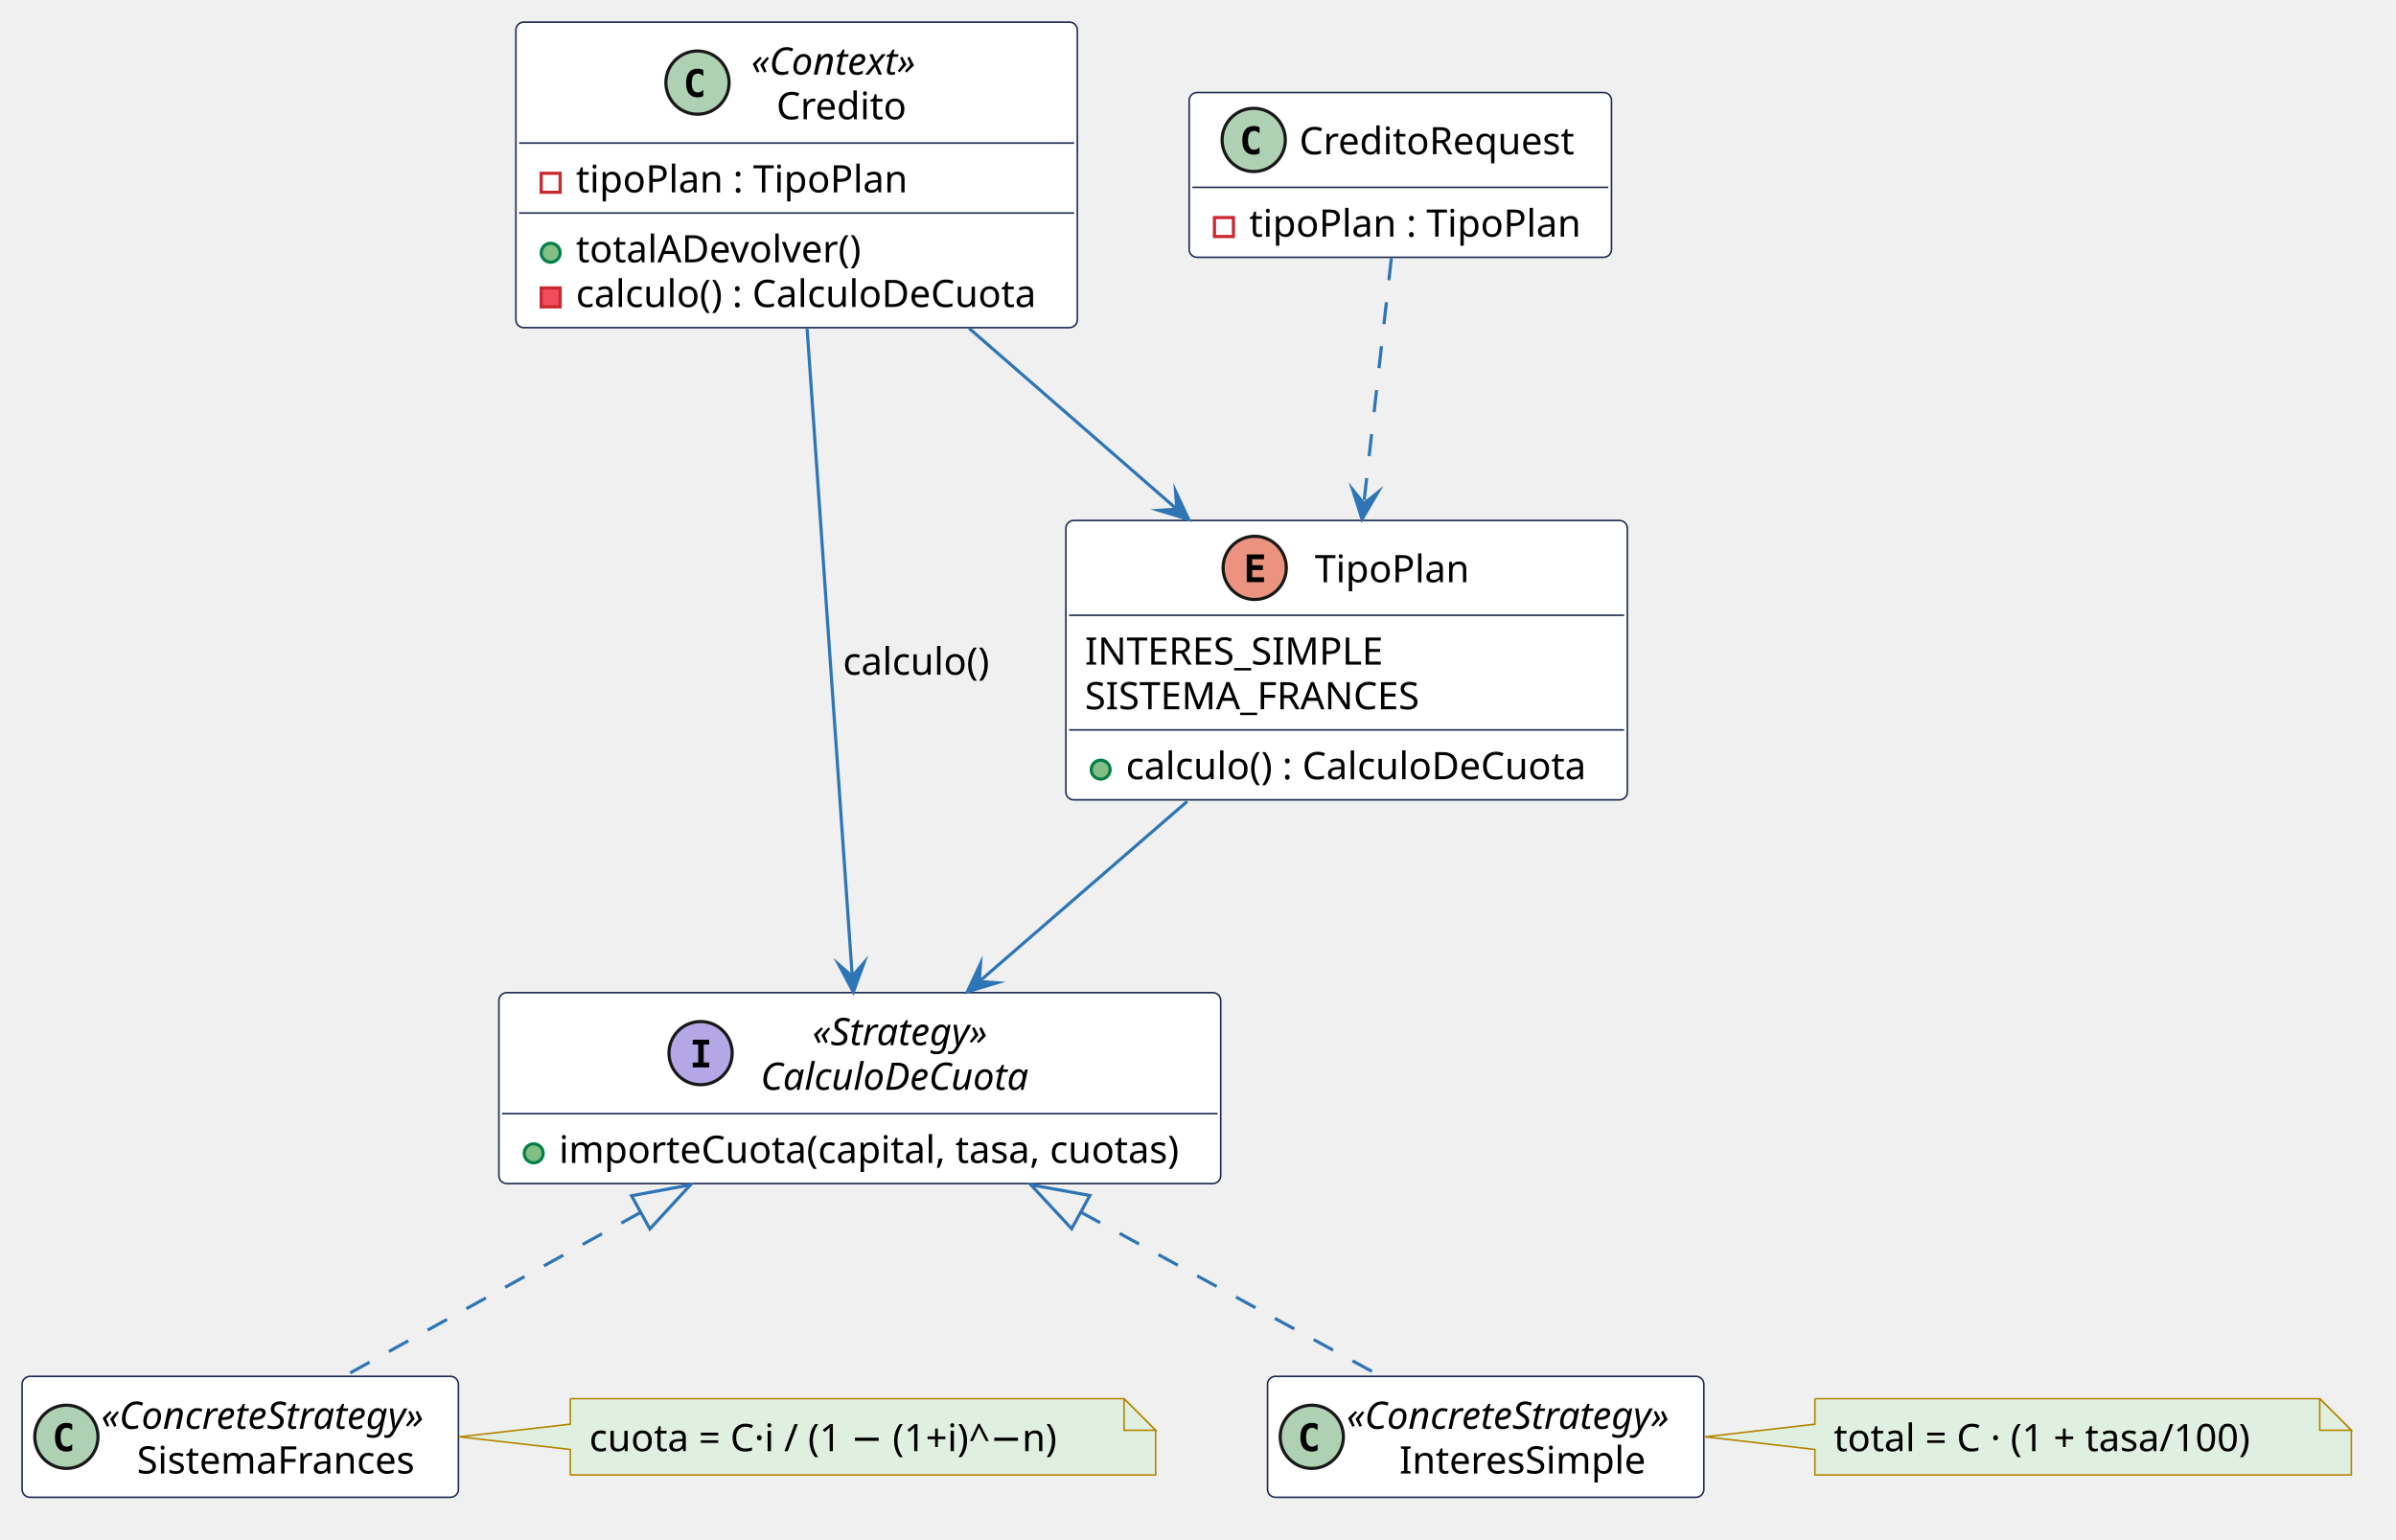
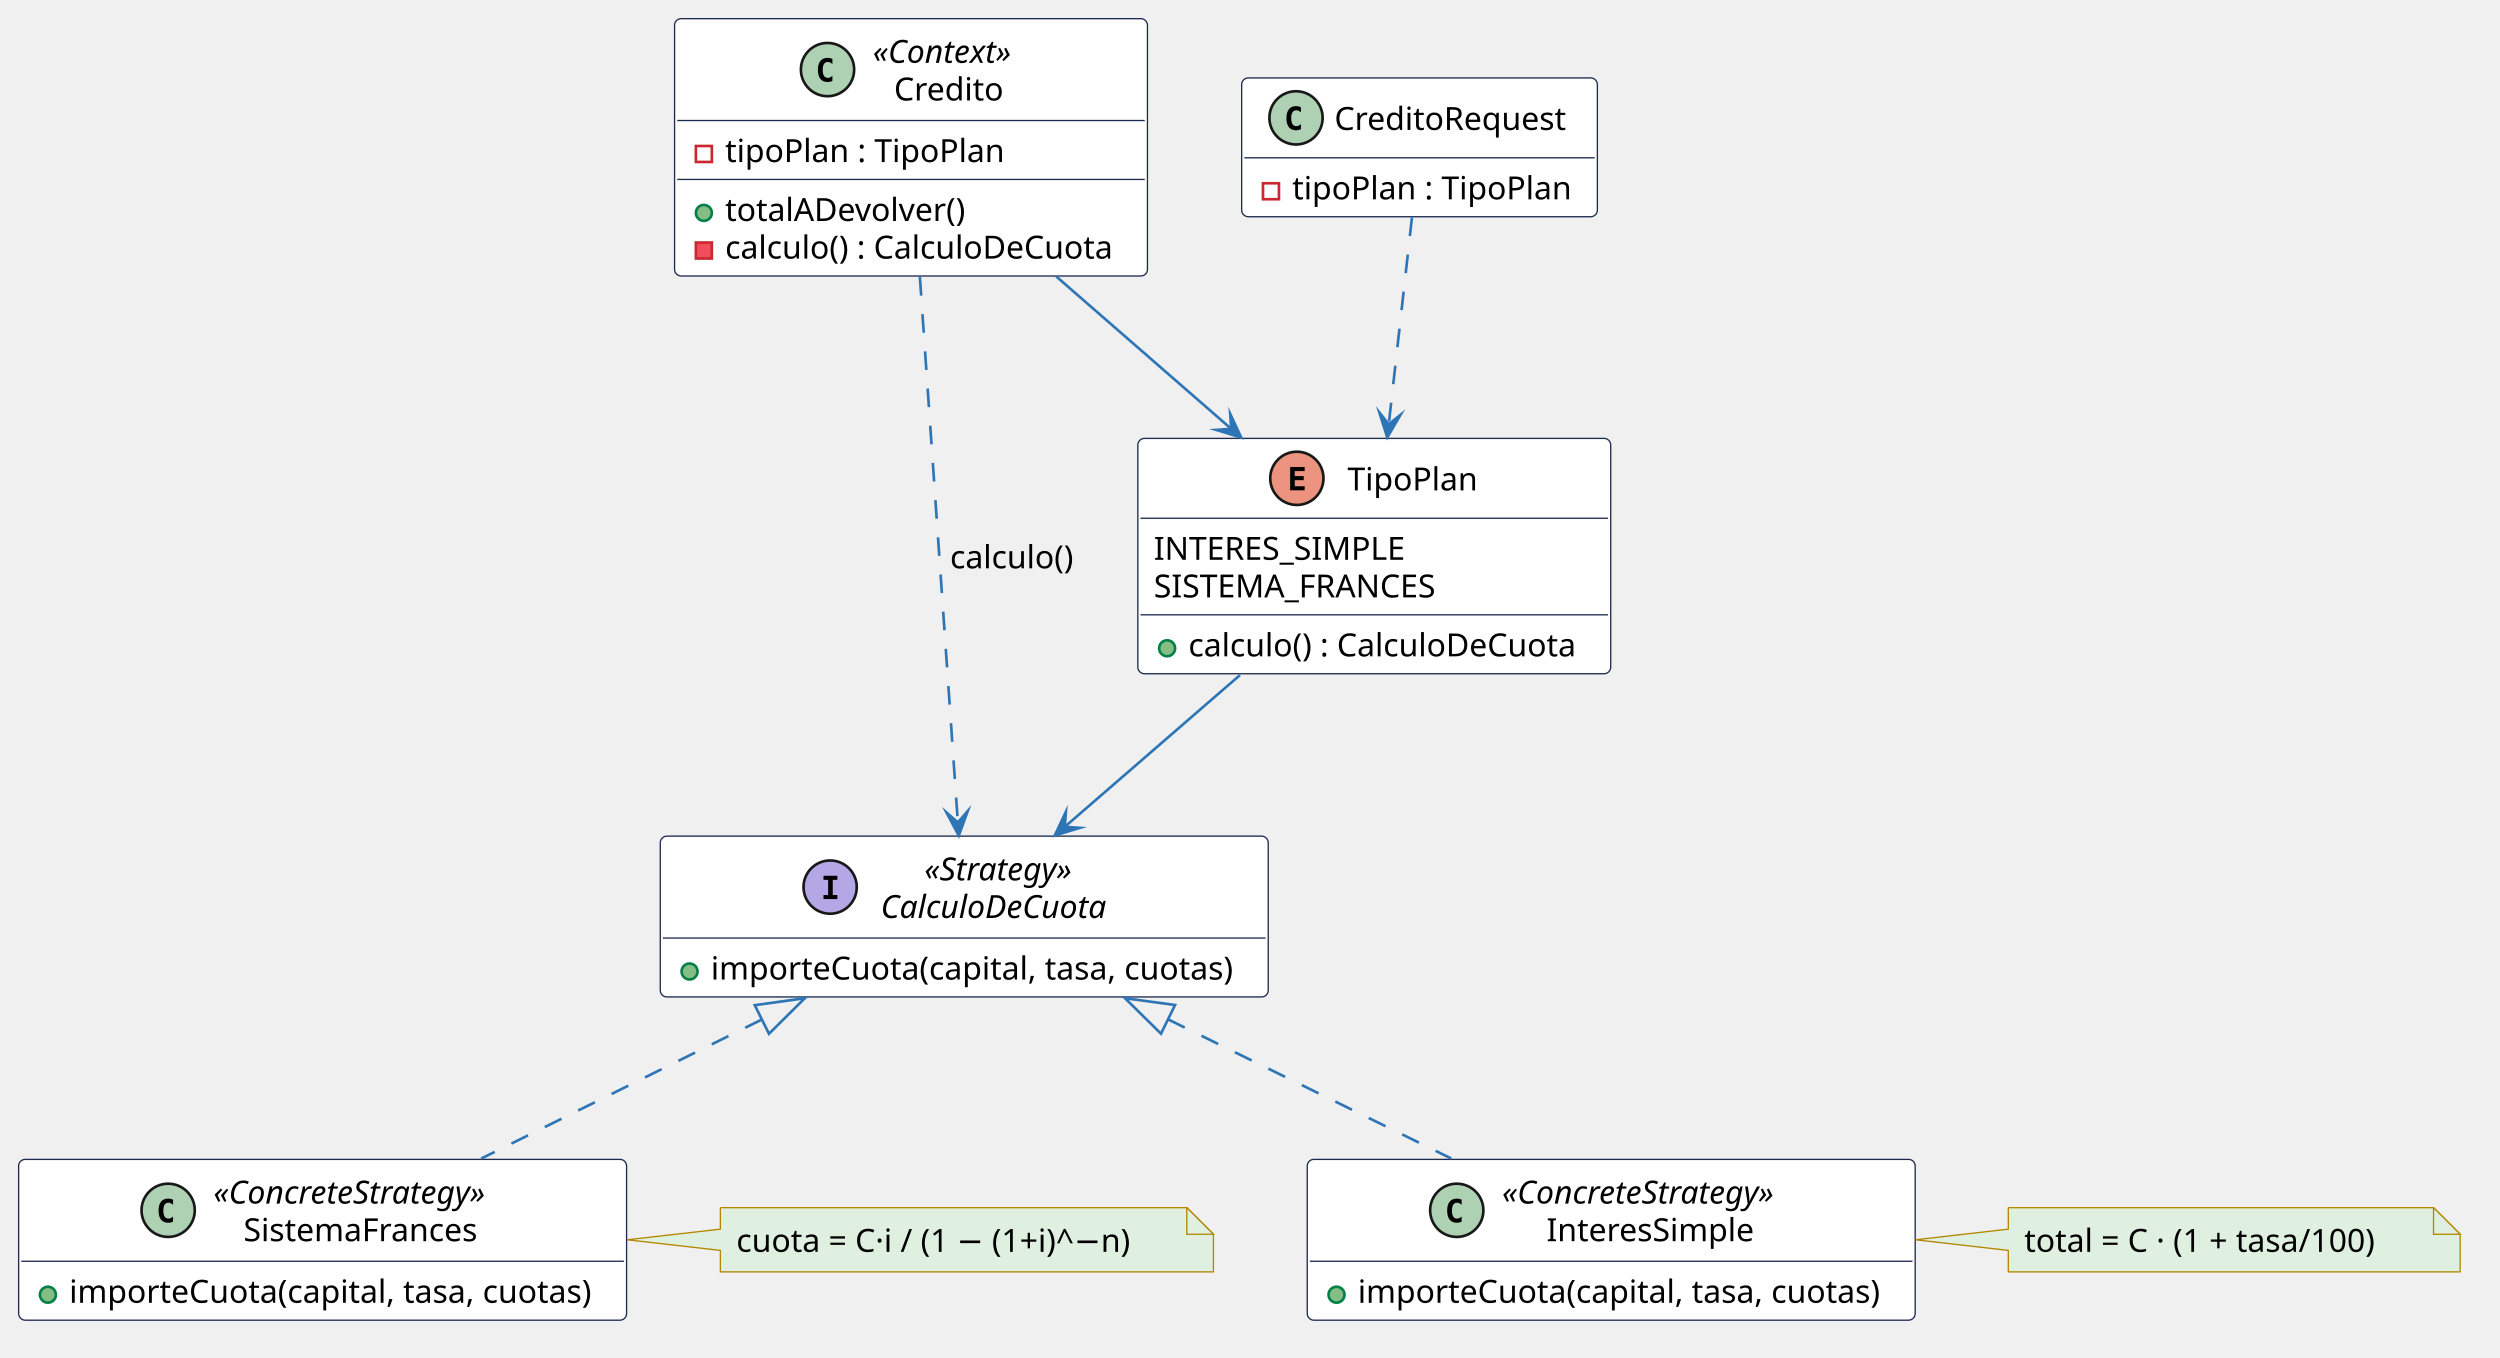
- <svg xmlns="http://www.w3.org/2000/svg" version="1.1" data-diagram-type="CLASS" style="width:758px;height:487px;background:#FFFFFF;" width="758px" height="487px" viewBox="0 0 758 487" zoomAndPan="magnify" preserveAspectRatio="none" contentStyleType="text/css">
+ <svg xmlns="http://www.w3.org/2000/svg" version="1.1" data-diagram-type="CLASS" style="width:939px;height:510px;background:#FFFFFF;" width="939px" height="510px" viewBox="0 0 939 510" zoomAndPan="magnify" preserveAspectRatio="none" contentStyleType="text/css">
  <defs />
  <g font-family="sans-serif" lengthAdjust="spacing">
    <g class="entity" data-qualified-name="Credito" id="ent0001" data-source-line="11">
-       <rect x="163.21" y="7" width="177.613" height="96.664" fill="#FFF" style="stroke:#1D2B4F;stroke-width:0.5;" rx="2.5" ry="2.5" />
-       <ellipse cx="220.658" cy="26.133" rx="10" ry="10" fill="#ADD1B2" style="stroke:#181818;stroke-width:1;" />
-       <path d="M222.492,30.381 Q222.082,30.592 221.631,30.697 Q221.18,30.803 220.682,30.803 Q218.912,30.803 217.981,29.637 Q217.049,28.471 217.049,26.268 Q217.049,24.059 217.981,22.893 Q218.912,21.727 220.682,21.727 Q221.18,21.727 221.637,21.832 Q222.094,21.938 222.492,22.148 L222.492,24.07 Q222.047,23.66 221.628,23.47 Q221.209,23.279 220.764,23.279 Q219.814,23.279 219.331,24.032 Q218.848,24.785 218.848,26.268 Q218.848,27.744 219.331,28.497 Q219.814,29.25 220.764,29.25 Q221.209,29.25 221.628,29.06 Q222.047,28.869 222.492,28.459 Z " fill="#000" />
-       <text x="237.658" y="23.602" fill="#000" font-size="12" textLength="58.717" font-style="italic" font-family="Calibri">«Context»</text>
-       <text x="245.627" y="37.734" fill="#000" font-size="12" textLength="42.779" font-family="Calibri">Credito</text>
-       <line x1="164.21" y1="45.266" x2="339.823" y2="45.266" style="stroke:#1D2B4F;stroke-width:0.5;" />
+       <rect x="253.37" y="7" width="177.613" height="96.664" fill="#FFF" style="stroke:#1D2B4F;stroke-width:0.5;" rx="2.5" ry="2.5" />
+       <ellipse cx="310.818" cy="26.133" rx="10" ry="10" fill="#ADD1B2" style="stroke:#181818;stroke-width:1;" />
+       <path d="M312.652,30.381 Q312.242,30.592 311.791,30.697 Q311.34,30.803 310.842,30.803 Q309.072,30.803 308.141,29.637 Q307.209,28.471 307.209,26.268 Q307.209,24.059 308.141,22.893 Q309.072,21.727 310.842,21.727 Q311.34,21.727 311.797,21.832 Q312.254,21.938 312.652,22.148 L312.652,24.07 Q312.207,23.66 311.788,23.47 Q311.369,23.279 310.924,23.279 Q309.974,23.279 309.491,24.032 Q309.008,24.785 309.008,26.268 Q309.008,27.744 309.491,28.497 Q309.974,29.25 310.924,29.25 Q311.369,29.25 311.788,29.06 Q312.207,28.869 312.652,28.459 Z " fill="#000" />
+       <text x="327.818" y="23.602" fill="#000" font-size="12" textLength="58.717" font-style="italic" font-family="Calibri">«Context»</text>
+       <text x="335.787" y="37.734" fill="#000" font-size="12" textLength="42.779" font-family="Calibri">Credito</text>
+       <line x1="254.37" y1="45.266" x2="429.983" y2="45.266" style="stroke:#1D2B4F;stroke-width:0.5;" />
      <g data-visibility-modifier="PRIVATE_FIELD">
-         <rect x="171.21" y="54.832" width="6" height="6" fill="none" style="stroke:#C82930;stroke-width:1;" />
+         <rect x="261.37" y="54.832" width="6" height="6" fill="none" style="stroke:#C82930;stroke-width:1;" />
      </g>
-       <text x="182.21" y="60.867" fill="#000" font-size="12" textLength="108.604" font-family="Calibri">tipoPlan : TipoPlan</text>
-       <line x1="164.21" y1="67.398" x2="339.823" y2="67.398" style="stroke:#1D2B4F;stroke-width:0.5;" />
+       <text x="272.37" y="60.867" fill="#000" font-size="12" textLength="108.604" font-family="Calibri">tipoPlan : TipoPlan</text>
+       <line x1="254.37" y1="67.398" x2="429.983" y2="67.398" style="stroke:#1D2B4F;stroke-width:0.5;" />
      <g data-visibility-modifier="PUBLIC_METHOD">
-         <ellipse cx="174.21" cy="79.965" rx="3" ry="3" fill="#84BE84" style="stroke:#038048;stroke-width:1;" />
+         <ellipse cx="264.37" cy="79.965" rx="3" ry="3" fill="#84BE84" style="stroke:#038048;stroke-width:1;" />
      </g>
-       <text x="182.21" y="83" fill="#000" font-size="12" textLength="93.059" font-family="Calibri">totalADevolver()</text>
+       <text x="272.37" y="83" fill="#000" font-size="12" textLength="93.059" font-family="Calibri">totalADevolver()</text>
      <g data-visibility-modifier="PRIVATE_METHOD">
-         <rect x="171.21" y="91.098" width="6" height="6" fill="#F24D5C" style="stroke:#C82930;stroke-width:1;" />
+         <rect x="261.37" y="91.098" width="6" height="6" fill="#F24D5C" style="stroke:#C82930;stroke-width:1;" />
      </g>
-       <text x="182.21" y="97.133" fill="#000" font-size="12" textLength="152.613" font-family="Calibri">calculo() : CalculoDeCuota</text>
+       <text x="272.37" y="97.133" fill="#000" font-size="12" textLength="152.613" font-family="Calibri">calculo() : CalculoDeCuota</text>
    </g>
    <g class="entity" data-qualified-name="TipoPlan" id="ent0002" data-source-line="16">
-       <rect x="337.21" y="164.67" width="177.613" height="88.398" fill="#FFF" style="stroke:#1D2B4F;stroke-width:0.5;" rx="2.5" ry="2.5" />
-       <ellipse cx="396.939" cy="179.67" rx="10" ry="10" fill="#EB937F" style="stroke:#181818;stroke-width:1;" />
-       <path d="M399.872,184.17 L394.423,184.17 L394.423,175.422 L399.872,175.422 L399.872,176.945 L396.151,176.945 L396.151,178.832 L399.521,178.832 L399.521,180.356 L396.151,180.356 L396.151,182.647 L399.872,182.647 Z " fill="#000" />
-       <text x="415.939" y="184.205" fill="#000" font-size="12" textLength="50.156" font-family="Calibri">TipoPlan</text>
-       <line x1="338.21" y1="194.67" x2="513.823" y2="194.67" style="stroke:#1D2B4F;stroke-width:0.5;" />
-       <text x="343.21" y="210.272" fill="#000" font-size="12" textLength="92.76" font-family="Calibri">INTERES_SIMPLE</text>
-       <text x="343.21" y="224.404" fill="#000" font-size="12" textLength="107.525" font-family="Calibri">SISTEMA_FRANCES</text>
-       <line x1="338.21" y1="230.936" x2="513.823" y2="230.936" style="stroke:#1D2B4F;stroke-width:0.5;" />
+       <rect x="427.37" y="164.66" width="177.613" height="88.398" fill="#FFF" style="stroke:#1D2B4F;stroke-width:0.5;" rx="2.5" ry="2.5" />
+       <ellipse cx="487.099" cy="179.66" rx="10" ry="10" fill="#EB937F" style="stroke:#181818;stroke-width:1;" />
+       <path d="M490.032,184.16 L484.583,184.16 L484.583,175.412 L490.032,175.412 L490.032,176.935 L486.311,176.935 L486.311,178.822 L489.681,178.822 L489.681,180.346 L486.311,180.346 L486.311,182.637 L490.032,182.637 Z " fill="#000" />
+       <text x="506.099" y="184.195" fill="#000" font-size="12" textLength="50.156" font-family="Calibri">TipoPlan</text>
+       <line x1="428.37" y1="194.66" x2="603.983" y2="194.66" style="stroke:#1D2B4F;stroke-width:0.5;" />
+       <text x="433.37" y="210.262" fill="#000" font-size="12" textLength="92.76" font-family="Calibri">INTERES_SIMPLE</text>
+       <text x="433.37" y="224.394" fill="#000" font-size="12" textLength="107.525" font-family="Calibri">SISTEMA_FRANCES</text>
+       <line x1="428.37" y1="230.926" x2="603.983" y2="230.926" style="stroke:#1D2B4F;stroke-width:0.5;" />
      <g data-visibility-modifier="PUBLIC_METHOD">
-         <ellipse cx="348.21" cy="243.502" rx="3" ry="3" fill="#84BE84" style="stroke:#038048;stroke-width:1;" />
+         <ellipse cx="438.37" cy="243.492" rx="3" ry="3" fill="#84BE84" style="stroke:#038048;stroke-width:1;" />
      </g>
-       <text x="356.21" y="246.537" fill="#000" font-size="12" textLength="152.613" font-family="Calibri">calculo() : CalculoDeCuota</text>
+       <text x="446.37" y="246.527" fill="#000" font-size="12" textLength="152.613" font-family="Calibri">calculo() : CalculoDeCuota</text>
    </g>
    <g class="entity" data-qualified-name="CalculoDeCuota" id="ent0003" data-source-line="21">
-       <rect x="157.84" y="314.07" width="228.344" height="60.398" fill="#FFF" style="stroke:#1D2B4F;stroke-width:0.5;" rx="2.5" ry="2.5" />
-       <ellipse cx="221.641" cy="333.203" rx="10" ry="10" fill="#B4A7E5" style="stroke:#181818;stroke-width:1;" />
-       <path d="M219.149,330.478 L219.149,328.955 L224.358,328.955 L224.358,330.478 L222.617,330.478 L222.617,336.179 L224.358,336.179 L224.358,337.703 L219.149,337.703 L219.149,336.179 L220.889,336.179 L220.889,330.478 Z " fill="#000" />
-       <text x="257.018" y="330.672" fill="#000" font-size="12" textLength="59.988" font-style="italic" font-family="Calibri">«Strategy»</text>
-       <text x="240.641" y="344.804" fill="#000" font-size="12" textLength="92.742" font-style="italic" font-family="Calibri">CalculoDeCuota</text>
-       <line x1="158.84" y1="352.336" x2="385.184" y2="352.336" style="stroke:#1D2B4F;stroke-width:0.5;" />
+       <rect x="248" y="314.06" width="228.344" height="60.398" fill="#FFF" style="stroke:#1D2B4F;stroke-width:0.5;" rx="2.5" ry="2.5" />
+       <ellipse cx="311.801" cy="333.193" rx="10" ry="10" fill="#B4A7E5" style="stroke:#181818;stroke-width:1;" />
+       <path d="M309.309,330.468 L309.309,328.945 L314.518,328.945 L314.518,330.468 L312.777,330.468 L312.777,336.169 L314.518,336.169 L314.518,337.693 L309.309,337.693 L309.309,336.169 L311.049,336.169 L311.049,330.468 Z " fill="#000" />
+       <text x="347.178" y="330.662" fill="#000" font-size="12" textLength="59.988" font-style="italic" font-family="Calibri">«Strategy»</text>
+       <text x="330.801" y="344.794" fill="#000" font-size="12" textLength="92.742" font-style="italic" font-family="Calibri">CalculoDeCuota</text>
+       <line x1="249" y1="352.326" x2="475.344" y2="352.326" style="stroke:#1D2B4F;stroke-width:0.5;" />
      <g data-visibility-modifier="PUBLIC_METHOD">
-         <ellipse cx="168.84" cy="364.902" rx="3" ry="3" fill="#84BE84" style="stroke:#038048;stroke-width:1;" />
+         <ellipse cx="259" cy="364.892" rx="3" ry="3" fill="#84BE84" style="stroke:#038048;stroke-width:1;" />
      </g>
-       <text x="176.84" y="367.937" fill="#000" font-size="12" textLength="203.344" font-family="Calibri">importeCuota(capital, tasa, cuotas)</text>
+       <text x="267" y="367.927" fill="#000" font-size="12" textLength="203.344" font-family="Calibri">importeCuota(capital, tasa, cuotas)</text>
    </g>
    <g class="entity" data-qualified-name="InteresSimple" id="ent0004" data-source-line="24">
-       <rect x="401" y="435.46" width="138.025" height="38.266" fill="#FFF" style="stroke:#1D2B4F;stroke-width:0.5;" rx="2.5" ry="2.5" />
-       <ellipse cx="415" cy="454.593" rx="10" ry="10" fill="#ADD1B2" style="stroke:#181818;stroke-width:1;" />
-       <path d="M416.834,458.841 Q416.424,459.052 415.973,459.157 Q415.521,459.263 415.023,459.263 Q413.254,459.263 412.322,458.097 Q411.391,456.931 411.391,454.728 Q411.391,452.519 412.322,451.353 Q413.254,450.187 415.023,450.187 Q415.521,450.187 415.979,450.292 Q416.436,450.398 416.834,450.608 L416.834,452.53 Q416.389,452.12 415.97,451.93 Q415.551,451.739 415.105,451.739 Q414.156,451.739 413.673,452.492 Q413.189,453.245 413.189,454.728 Q413.189,456.204 413.673,456.957 Q414.156,457.71 415.105,457.71 Q415.551,457.71 415.97,457.52 Q416.389,457.329 416.834,456.919 Z " fill="#000" />
-       <text x="426" y="452.062" fill="#000" font-size="12" textLength="112.025" font-style="italic" font-family="Calibri">«ConcreteStrategy»</text>
-       <text x="442.696" y="466.194" fill="#000" font-size="12" textLength="78.633" font-family="Calibri">InteresSimple</text>
+       <rect x="491" y="435.46" width="228.344" height="60.398" fill="#FFF" style="stroke:#1D2B4F;stroke-width:0.5;" rx="2.5" ry="2.5" />
+       <ellipse cx="547.159" cy="454.593" rx="10" ry="10" fill="#ADD1B2" style="stroke:#181818;stroke-width:1;" />
+       <path d="M548.993,458.841 Q548.583,459.052 548.132,459.157 Q547.681,459.263 547.183,459.263 Q545.413,459.263 544.481,458.097 Q543.55,456.931 543.55,454.728 Q543.55,452.519 544.481,451.353 Q545.413,450.187 547.183,450.187 Q547.681,450.187 548.138,450.292 Q548.595,450.398 548.993,450.608 L548.993,452.53 Q548.548,452.12 548.129,451.93 Q547.71,451.739 547.265,451.739 Q546.315,451.739 545.832,452.492 Q545.349,453.245 545.349,454.728 Q545.349,456.204 545.832,456.957 Q546.315,457.71 547.265,457.71 Q547.71,457.71 548.129,457.52 Q548.548,457.329 548.993,456.919 Z " fill="#000" />
+       <text x="564.159" y="452.062" fill="#000" font-size="12" textLength="112.025" font-style="italic" font-family="Calibri">«ConcreteStrategy»</text>
+       <text x="580.855" y="466.194" fill="#000" font-size="12" textLength="78.633" font-family="Calibri">InteresSimple</text>
+       <line x1="492" y1="473.726" x2="718.344" y2="473.726" style="stroke:#1D2B4F;stroke-width:0.5;" />
+       <g data-visibility-modifier="PUBLIC_METHOD">
+         <ellipse cx="502" cy="486.292" rx="3" ry="3" fill="#84BE84" style="stroke:#038048;stroke-width:1;" />
+       </g>
+       <text x="510" y="489.327" fill="#000" font-size="12" textLength="203.344" font-family="Calibri">importeCuota(capital, tasa, cuotas)</text>
    </g>
-     <g class="entity" data-qualified-name="SistemaFrances" id="ent0005" data-source-line="25">
-       <rect x="7" y="435.46" width="138.025" height="38.266" fill="#FFF" style="stroke:#1D2B4F;stroke-width:0.5;" rx="2.5" ry="2.5" />
-       <ellipse cx="21" cy="454.593" rx="10" ry="10" fill="#ADD1B2" style="stroke:#181818;stroke-width:1;" />
-       <path d="M22.834,458.841 Q22.424,459.052 21.973,459.157 Q21.521,459.263 21.023,459.263 Q19.254,459.263 18.322,458.097 Q17.391,456.931 17.391,454.728 Q17.391,452.519 18.322,451.353 Q19.254,450.187 21.023,450.187 Q21.521,450.187 21.979,450.292 Q22.436,450.398 22.834,450.608 L22.834,452.53 Q22.389,452.12 21.97,451.93 Q21.551,451.739 21.105,451.739 Q20.156,451.739 19.673,452.492 Q19.189,453.245 19.189,454.728 Q19.189,456.204 19.673,456.957 Q20.156,457.71 21.105,457.71 Q21.551,457.71 21.97,457.52 Q22.389,457.329 22.834,456.919 Z " fill="#000" />
-       <text x="32" y="452.062" fill="#000" font-size="12" textLength="112.025" font-style="italic" font-family="Calibri">«ConcreteStrategy»</text>
-       <text x="43.303" y="466.194" fill="#000" font-size="12" textLength="89.42" font-family="Calibri">SistemaFrances</text>
+     <g class="entity" data-qualified-name="SistemaFrances" id="ent0005" data-source-line="27">
+       <rect x="7" y="435.46" width="228.344" height="60.398" fill="#FFF" style="stroke:#1D2B4F;stroke-width:0.5;" rx="2.5" ry="2.5" />
+       <ellipse cx="63.159" cy="454.593" rx="10" ry="10" fill="#ADD1B2" style="stroke:#181818;stroke-width:1;" />
+       <path d="M64.993,458.841 Q64.583,459.052 64.132,459.157 Q63.681,459.263 63.183,459.263 Q61.413,459.263 60.481,458.097 Q59.55,456.931 59.55,454.728 Q59.55,452.519 60.481,451.353 Q61.413,450.187 63.183,450.187 Q63.681,450.187 64.138,450.292 Q64.595,450.398 64.993,450.608 L64.993,452.53 Q64.548,452.12 64.129,451.93 Q63.71,451.739 63.265,451.739 Q62.315,451.739 61.832,452.492 Q61.349,453.245 61.349,454.728 Q61.349,456.204 61.832,456.957 Q62.315,457.71 63.265,457.71 Q63.71,457.71 64.129,457.52 Q64.548,457.329 64.993,456.919 Z " fill="#000" />
+       <text x="80.159" y="452.062" fill="#000" font-size="12" textLength="112.025" font-style="italic" font-family="Calibri">«ConcreteStrategy»</text>
+       <text x="91.462" y="466.194" fill="#000" font-size="12" textLength="89.42" font-family="Calibri">SistemaFrances</text>
+       <line x1="8" y1="473.726" x2="234.344" y2="473.726" style="stroke:#1D2B4F;stroke-width:0.5;" />
+       <g data-visibility-modifier="PUBLIC_METHOD">
+         <ellipse cx="18" cy="486.292" rx="3" ry="3" fill="#84BE84" style="stroke:#038048;stroke-width:1;" />
+       </g>
+       <text x="26" y="489.327" fill="#000" font-size="12" textLength="203.344" font-family="Calibri">importeCuota(capital, tasa, cuotas)</text>
    </g>
-     <g class="entity" data-qualified-name="CreditoRequest" id="ent0006" data-source-line="26">
-       <rect x="376.21" y="29.27" width="133.604" height="52.133" fill="#FFF" style="stroke:#1D2B4F;stroke-width:0.5;" rx="2.5" ry="2.5" />
-       <ellipse cx="396.627" cy="44.27" rx="10" ry="10" fill="#ADD1B2" style="stroke:#181818;stroke-width:1;" />
-       <path d="M398.461,48.518 Q398.051,48.729 397.6,48.834 Q397.148,48.94 396.65,48.94 Q394.881,48.94 393.949,47.774 Q393.018,46.608 393.018,44.405 Q393.018,42.196 393.949,41.03 Q394.881,39.864 396.65,39.864 Q397.148,39.864 397.605,39.969 Q398.062,40.075 398.461,40.286 L398.461,42.208 Q398.016,41.797 397.597,41.607 Q397.178,41.416 396.732,41.416 Q395.783,41.416 395.3,42.169 Q394.816,42.922 394.816,44.405 Q394.816,45.881 395.3,46.634 Q395.783,47.387 396.732,47.387 Q397.178,47.387 397.597,47.197 Q398.016,47.006 398.461,46.596 Z " fill="#000" />
-       <text x="411.053" y="48.805" fill="#000" font-size="12" textLength="89.344" font-family="Calibri">CreditoRequest</text>
-       <line x1="377.21" y1="59.27" x2="508.814" y2="59.27" style="stroke:#1D2B4F;stroke-width:0.5;" />
+     <g class="entity" data-qualified-name="CreditoRequest" id="ent0006" data-source-line="30">
+       <rect x="466.37" y="29.27" width="133.604" height="52.133" fill="#FFF" style="stroke:#1D2B4F;stroke-width:0.5;" rx="2.5" ry="2.5" />
+       <ellipse cx="486.787" cy="44.27" rx="10" ry="10" fill="#ADD1B2" style="stroke:#181818;stroke-width:1;" />
+       <path d="M488.621,48.518 Q488.211,48.729 487.76,48.834 Q487.308,48.94 486.81,48.94 Q485.041,48.94 484.109,47.774 Q483.178,46.608 483.178,44.405 Q483.178,42.196 484.109,41.03 Q485.041,39.864 486.81,39.864 Q487.308,39.864 487.765,39.969 Q488.222,40.075 488.621,40.286 L488.621,42.208 Q488.176,41.797 487.757,41.607 Q487.338,41.416 486.892,41.416 Q485.943,41.416 485.46,42.169 Q484.976,42.922 484.976,44.405 Q484.976,45.881 485.46,46.634 Q485.943,47.387 486.892,47.387 Q487.338,47.387 487.757,47.197 Q488.176,47.006 488.621,46.596 Z " fill="#000" />
+       <text x="501.213" y="48.805" fill="#000" font-size="12" textLength="89.344" font-family="Calibri">CreditoRequest</text>
+       <line x1="467.37" y1="59.27" x2="598.974" y2="59.27" style="stroke:#1D2B4F;stroke-width:0.5;" />
      <g data-visibility-modifier="PRIVATE_FIELD">
-         <rect x="384.21" y="68.836" width="6" height="6" fill="none" style="stroke:#C82930;stroke-width:1;" />
+         <rect x="474.37" y="68.836" width="6" height="6" fill="none" style="stroke:#C82930;stroke-width:1;" />
      </g>
-       <text x="395.21" y="74.872" fill="#000" font-size="12" textLength="108.604" font-family="Calibri">tipoPlan : TipoPlan</text>
+       <text x="485.37" y="74.872" fill="#000" font-size="12" textLength="108.604" font-family="Calibri">tipoPlan : TipoPlan</text>
    </g>
-     <g class="entity" data-qualified-name="GMN13" id="ent0014" data-source-line="36">
-       <path d="M180.42,442.53 L180.42,450.6 L145.27,454.6 L180.42,458.6 L180.42,466.663 A0,0 0 0 0 180.42,466.663 L365.6,466.663 A0,0 0 0 0 365.6,466.663 L365.6,452.53 L355.6,442.53 L180.42,442.53 A0,0 0 0 0 180.42,442.53" style="stroke:#B38600;stroke-width:0.5;" fill="#E0F0E0" />
-       <path d="M355.6,442.53 L355.6,452.53 L365.6,452.53 L355.6,442.53" style="stroke:#B38600;stroke-width:0.5;" fill="#E0F0E0" />
-       <text x="186.42" y="459.132" fill="#000" font-size="12" textLength="164.18" font-family="Calibri">cuota = C·i / (1 − (1+i)^−n)</text>
+     <g class="entity" data-qualified-name="GMN13" id="ent0014" data-source-line="40">
+       <path d="M270.58,453.59 L270.58,461.66 L235.55,465.66 L270.58,469.66 L270.58,477.723 A0,0 0 0 0 270.58,477.723 L455.76,477.723 A0,0 0 0 0 455.76,477.723 L455.76,463.59 L445.76,453.59 L270.58,453.59 A0,0 0 0 0 270.58,453.59" style="stroke:#B38600;stroke-width:0.5;" fill="#E0F0E0" />
+       <path d="M445.76,453.59 L445.76,463.59 L455.76,463.59 L445.76,453.59" style="stroke:#B38600;stroke-width:0.5;" fill="#E0F0E0" />
+       <text x="276.58" y="470.192" fill="#000" font-size="12" textLength="164.18" font-family="Calibri">cuota = C·i / (1 − (1+i)^−n)</text>
    </g>
-     <g class="entity" data-qualified-name="GMN16" id="ent0017" data-source-line="39">
-       <path d="M574.16,442.53 L574.16,450.6 L539.41,454.6 L574.16,458.6 L574.16,466.663 A0,0 0 0 0 574.16,466.663 L743.871,466.663 A0,0 0 0 0 743.871,466.663 L743.871,452.53 L733.871,442.53 L574.16,442.53 A0,0 0 0 0 574.16,442.53" style="stroke:#B38600;stroke-width:0.5;" fill="#E0F0E0" />
-       <path d="M733.871,442.53 L733.871,452.53 L743.871,452.53 L733.871,442.53" style="stroke:#B38600;stroke-width:0.5;" fill="#E0F0E0" />
-       <text x="580.16" y="459.132" fill="#000" font-size="12" textLength="148.711" font-family="Calibri">total = C · (1 + tasa/100)</text>
+     <g class="entity" data-qualified-name="GMN16" id="ent0017" data-source-line="43">
+       <path d="M754.32,453.59 L754.32,461.66 L719.43,465.66 L754.32,469.66 L754.32,477.723 A0,0 0 0 0 754.32,477.723 L924.031,477.723 A0,0 0 0 0 924.031,477.723 L924.031,463.59 L914.031,453.59 L754.32,453.59 A0,0 0 0 0 754.32,453.59" style="stroke:#B38600;stroke-width:0.5;" fill="#E0F0E0" />
+       <path d="M914.031,453.59 L914.031,463.59 L924.031,463.59 L914.031,453.59" style="stroke:#B38600;stroke-width:0.5;" fill="#E0F0E0" />
+       <text x="760.32" y="470.192" fill="#000" font-size="12" textLength="148.711" font-family="Calibri">total = C · (1 + tasa/100)</text>
    </g>
-     <g class="link" data-entity-1="ent0001" data-entity-2="ent0002" id="lnk7" data-source-line="29" data-link-type="dependency">
-       <path d="M306.59,103.87 C328.82,123.22 350.56,142.156 372.29,161.086" style="stroke:#2E75B6;stroke-width:1;" fill="none" id="Credito-to-TipoPlan" codeLine="29" />
-       <polygon points="376.06,164.37,371.901,155.442,372.29,161.086,366.646,161.474,376.06,164.37" fill="#2E75B6" style="stroke:#2E75B6;stroke-width:1;stroke-linejoin:miter;stroke-miterlimit:10;" />
+     <g class="link" data-entity-1="ent0001" data-entity-2="ent0002" id="lnk7" data-source-line="33" data-link-type="dependency">
+       <path d="M396.75,103.86 C418.97,123.22 440.719,142.157 462.449,161.077" style="stroke:#2E75B6;stroke-width:1;" fill="none" id="Credito-to-TipoPlan" codeLine="33" />
+       <polygon points="466.22,164.36,462.059,155.433,462.449,161.077,456.806,161.467,466.22,164.36" fill="#2E75B6" style="stroke:#2E75B6;stroke-width:1;stroke-linejoin:miter;stroke-miterlimit:10;" />
    </g>
-     <g class="link" data-entity-1="ent0001" data-entity-2="ent0003" id="lnk8" data-source-line="30" data-link-type="dependency">
-       <path d="M255.34,104.04 C259.5,163.8 266.163,259.362 269.613,308.892" style="stroke:#2E75B6;stroke-width:1;" fill="none" id="Credito-to-CalculoDeCuota" codeLine="30" />
-       <polygon points="269.96,313.88,273.325,304.624,269.613,308.892,265.344,305.18,269.96,313.88" fill="#2E75B6" style="stroke:#2E75B6;stroke-width:1;stroke-linejoin:miter;stroke-miterlimit:10;" />
-       <text x="266.68" y="213.472" fill="#000" font-size="12" textLength="48.48" font-family="Calibri">calculo()</text>
+     <g class="link" data-entity-1="ent0001" data-entity-2="ent0003" id="lnk8" data-source-line="34" data-link-type="dependency">
+       <path d="M345.5,104.04 C349.66,163.79 356.323,259.362 359.773,308.892" style="stroke:#2E75B6;stroke-width:1;stroke-dasharray:7,7;" fill="none" id="Credito-to-CalculoDeCuota" codeLine="34" />
+       <polygon points="360.12,313.88,363.485,304.624,359.773,308.892,355.504,305.18,360.12,313.88" fill="#2E75B6" style="stroke:#2E75B6;stroke-width:1;stroke-linejoin:miter;stroke-miterlimit:10;" />
+       <text x="356.84" y="213.462" fill="#000" font-size="12" textLength="48.48" font-family="Calibri">calculo()</text>
    </g>
-     <g class="link" data-entity-1="ent0002" data-entity-2="ent0003" id="lnk9" data-source-line="31" data-link-type="dependency">
-       <path d="M375.59,253.55 C352.78,273.3 330.21,292.857 309.79,310.537" style="stroke:#2E75B6;stroke-width:1;" fill="none" id="TipoPlan-to-CalculoDeCuota" codeLine="31" />
-       <polygon points="306.01,313.81,315.432,310.943,309.79,310.537,310.196,304.895,306.01,313.81" fill="#2E75B6" style="stroke:#2E75B6;stroke-width:1;stroke-linejoin:miter;stroke-miterlimit:10;" />
+     <g class="link" data-entity-1="ent0002" data-entity-2="ent0003" id="lnk9" data-source-line="35" data-link-type="dependency">
+       <path d="M465.75,253.54 C442.94,273.3 420.37,292.857 399.95,310.537" style="stroke:#2E75B6;stroke-width:1;" fill="none" id="TipoPlan-to-CalculoDeCuota" codeLine="35" />
+       <polygon points="396.17,313.81,405.592,310.943,399.95,310.537,400.356,304.895,396.17,313.81" fill="#2E75B6" style="stroke:#2E75B6;stroke-width:1;stroke-linejoin:miter;stroke-miterlimit:10;" />
    </g>
-     <g class="link" data-entity-1="ent0003" data-entity-2="ent0004" id="lnk10" data-source-line="32" data-link-type="extension">
-       <path d="M341.911,383.509 C377.061,402.739 406,418.57 436.19,435.09" style="stroke:#2E75B6;stroke-width:1;stroke-dasharray:7,7;" fill="none" id="CalculoDeCuota-backto-InteresSimple" codeLine="32" />
-       <polygon points="326.12,374.87,339.032,388.773,344.791,378.245,326.12,374.87" fill="none" style="stroke:#2E75B6;stroke-width:1;stroke-linejoin:miter;stroke-miterlimit:10;" />
+     <g class="link" data-entity-1="ent0003" data-entity-2="ent0004" id="lnk10" data-source-line="36" data-link-type="extension">
+       <path d="M438.705,382.867 C476.095,401.237 507.77,416.8 545.1,435.15" style="stroke:#2E75B6;stroke-width:1;stroke-dasharray:7,7;" fill="none" id="CalculoDeCuota-backto-InteresSimple" codeLine="36" />
+       <polygon points="422.55,374.93,436.06,388.252,441.351,377.482,422.55,374.93" fill="none" style="stroke:#2E75B6;stroke-width:1;stroke-linejoin:miter;stroke-miterlimit:10;" />
    </g>
-     <g class="link" data-entity-1="ent0003" data-entity-2="ent0005" id="lnk11" data-source-line="33" data-link-type="extension">
-       <path d="M202.696,383.578 C167.906,402.808 139.38,418.57 109.5,435.09" style="stroke:#2E75B6;stroke-width:1;stroke-dasharray:7,7;" fill="none" id="CalculoDeCuota-backto-SistemaFrances" codeLine="33" />
-       <polygon points="218.45,374.87,199.794,378.327,205.599,388.829,218.45,374.87" fill="none" style="stroke:#2E75B6;stroke-width:1;stroke-linejoin:miter;stroke-miterlimit:10;" />
+     <g class="link" data-entity-1="ent0003" data-entity-2="ent0005" id="lnk11" data-source-line="37" data-link-type="extension">
+       <path d="M286.161,382.921 C249.081,401.291 217.77,416.8 180.75,435.15" style="stroke:#2E75B6;stroke-width:1;stroke-dasharray:7,7;" fill="none" id="CalculoDeCuota-backto-SistemaFrances" codeLine="37" />
+       <polygon points="302.29,374.93,283.497,377.544,288.824,388.297,302.29,374.93" fill="none" style="stroke:#2E75B6;stroke-width:1;stroke-linejoin:miter;stroke-miterlimit:10;" />
    </g>
-     <g class="link" data-entity-1="ent0006" data-entity-2="ent0002" id="lnk12" data-source-line="34" data-link-type="dependency">
-       <path d="M440.17,81.7 C437.64,104.19 434.457,132.571 431.457,159.331" style="stroke:#2E75B6;stroke-width:1;stroke-dasharray:7,7;" fill="none" id="CreditoRequest-to-TipoPlan" codeLine="34" />
-       <polygon points="430.9,164.3,435.878,155.802,431.457,159.331,427.928,154.91,430.9,164.3" fill="#2E75B6" style="stroke:#2E75B6;stroke-width:1;stroke-linejoin:miter;stroke-miterlimit:10;" />
+     <g class="link" data-entity-1="ent0006" data-entity-2="ent0002" id="lnk12" data-source-line="38" data-link-type="dependency">
+       <path d="M530.33,81.7 C527.8,104.19 524.617,132.571 521.617,159.331" style="stroke:#2E75B6;stroke-width:1;stroke-dasharray:7,7;" fill="none" id="CreditoRequest-to-TipoPlan" codeLine="38" />
+       <polygon points="521.06,164.3,526.038,155.802,521.617,159.331,518.088,154.91,521.06,164.3" fill="#2E75B6" style="stroke:#2E75B6;stroke-width:1;stroke-linejoin:miter;stroke-miterlimit:10;" />
    </g>
  </g>
</svg>
